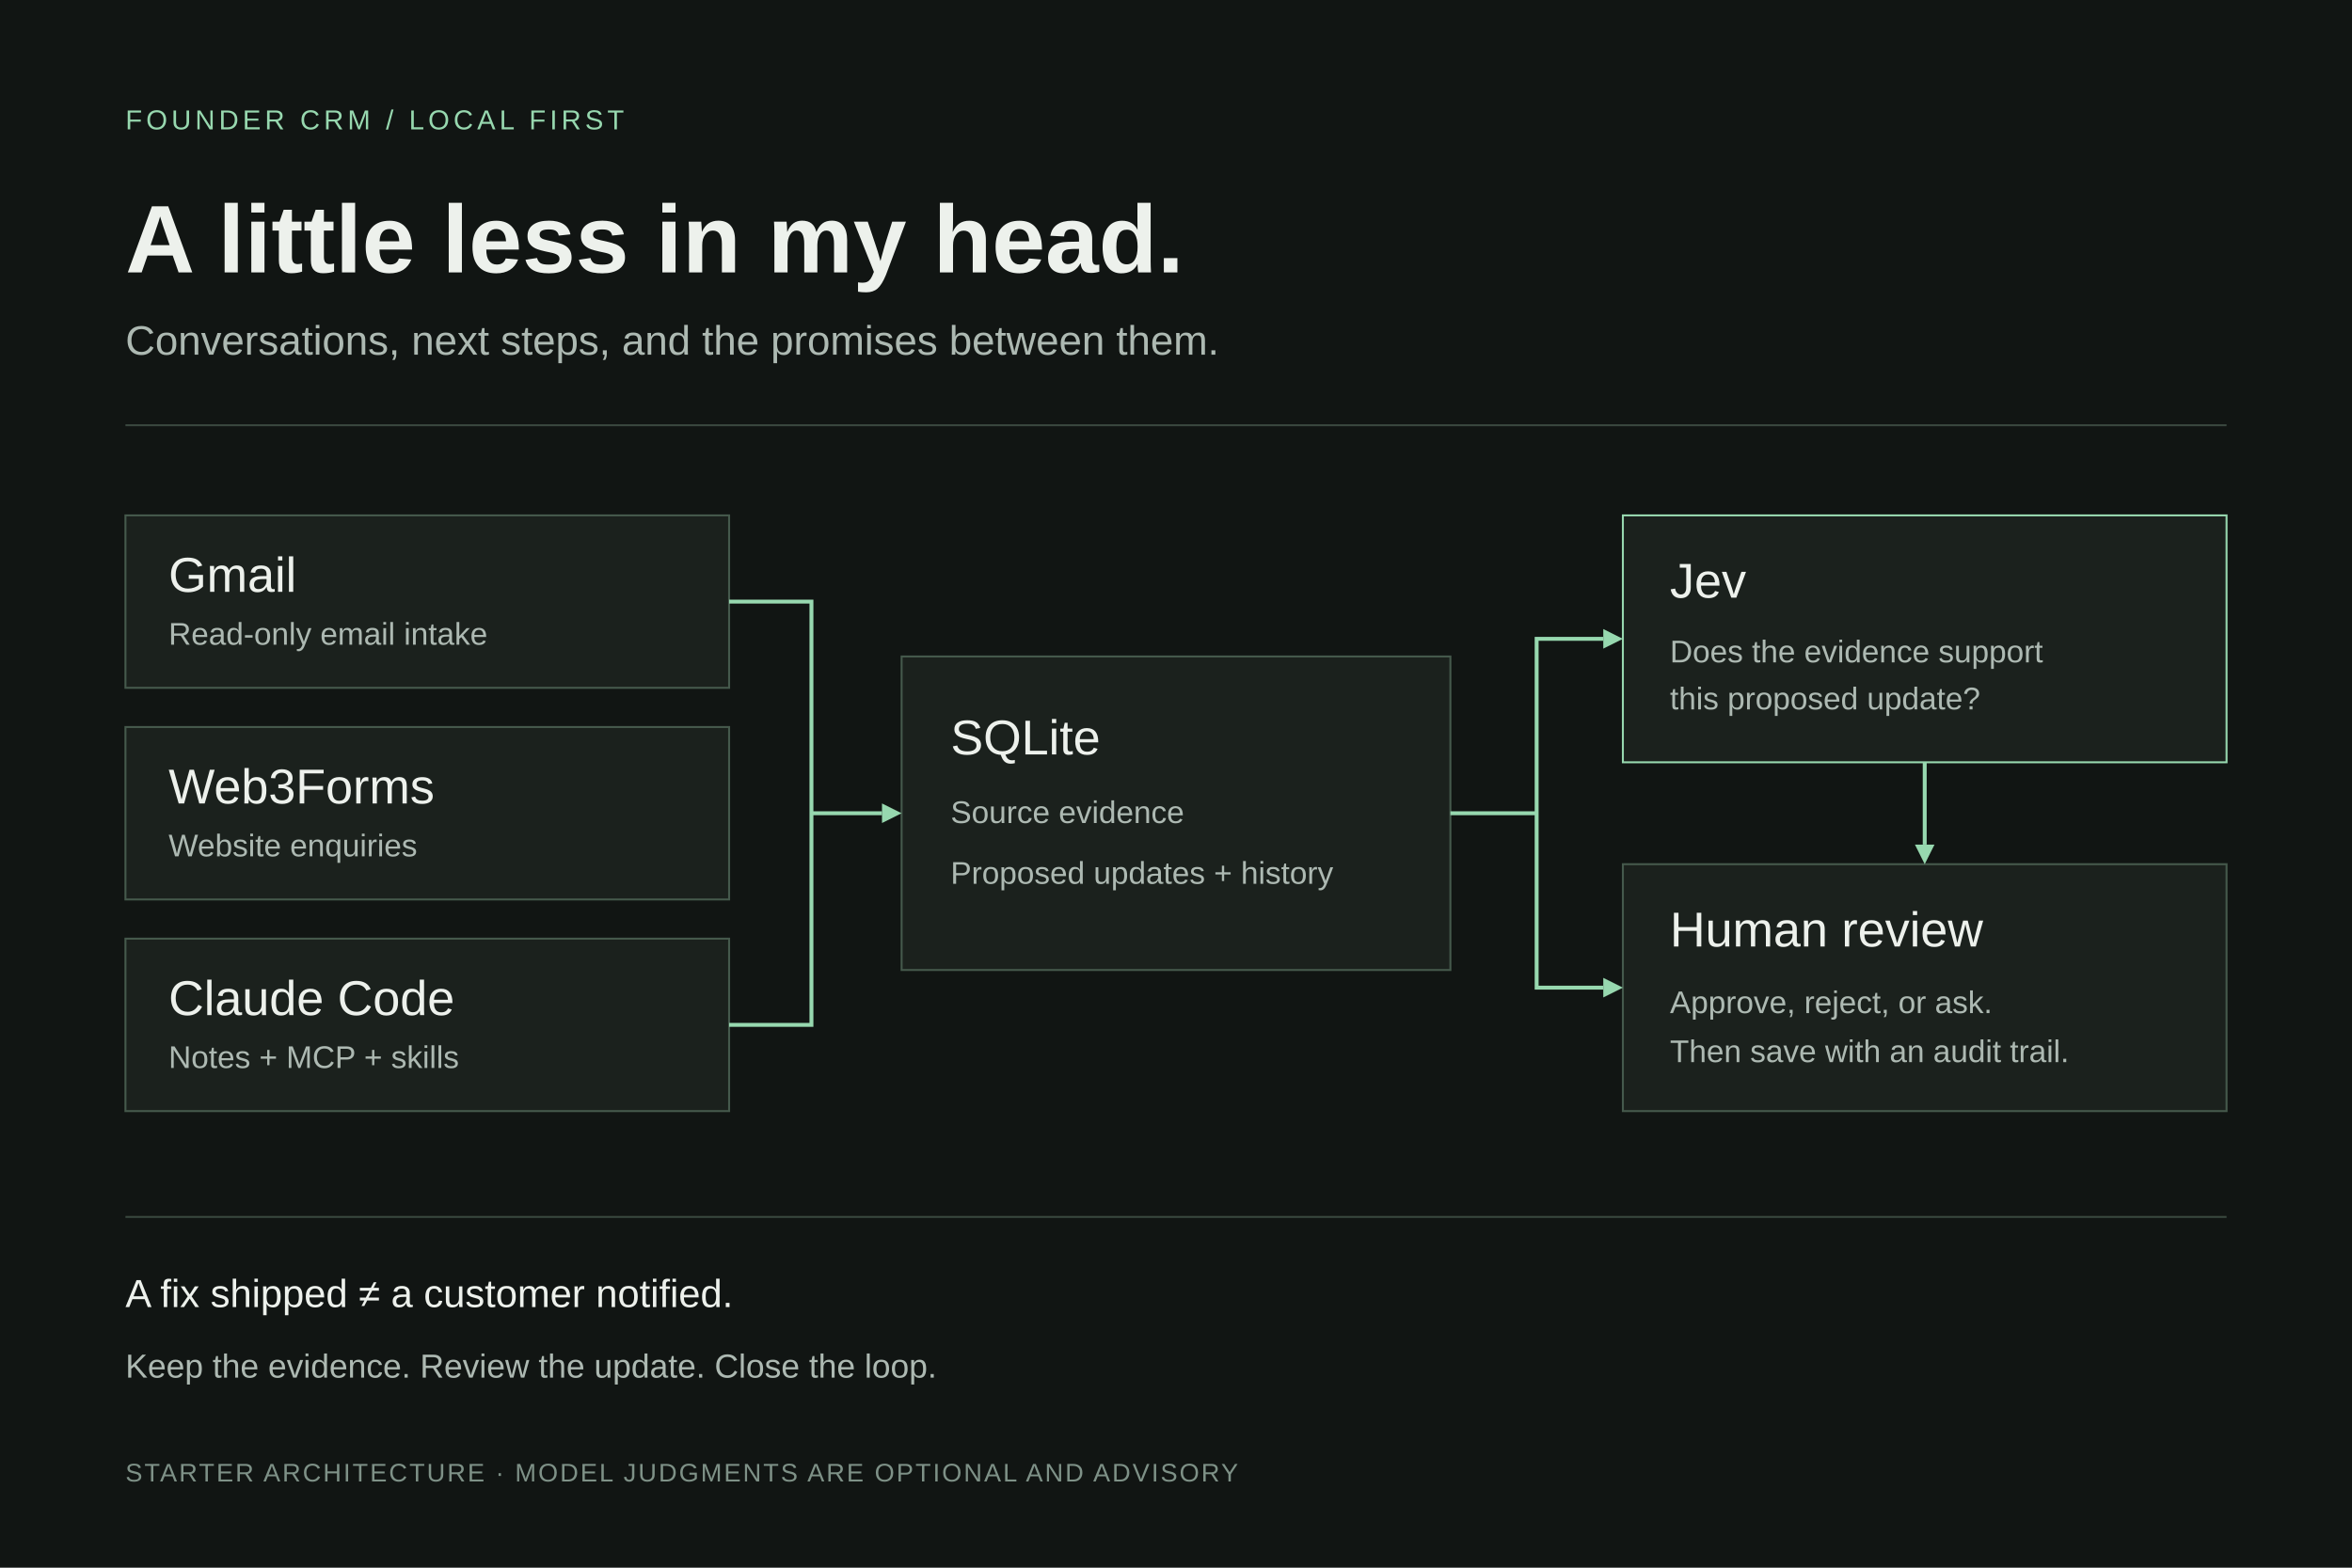
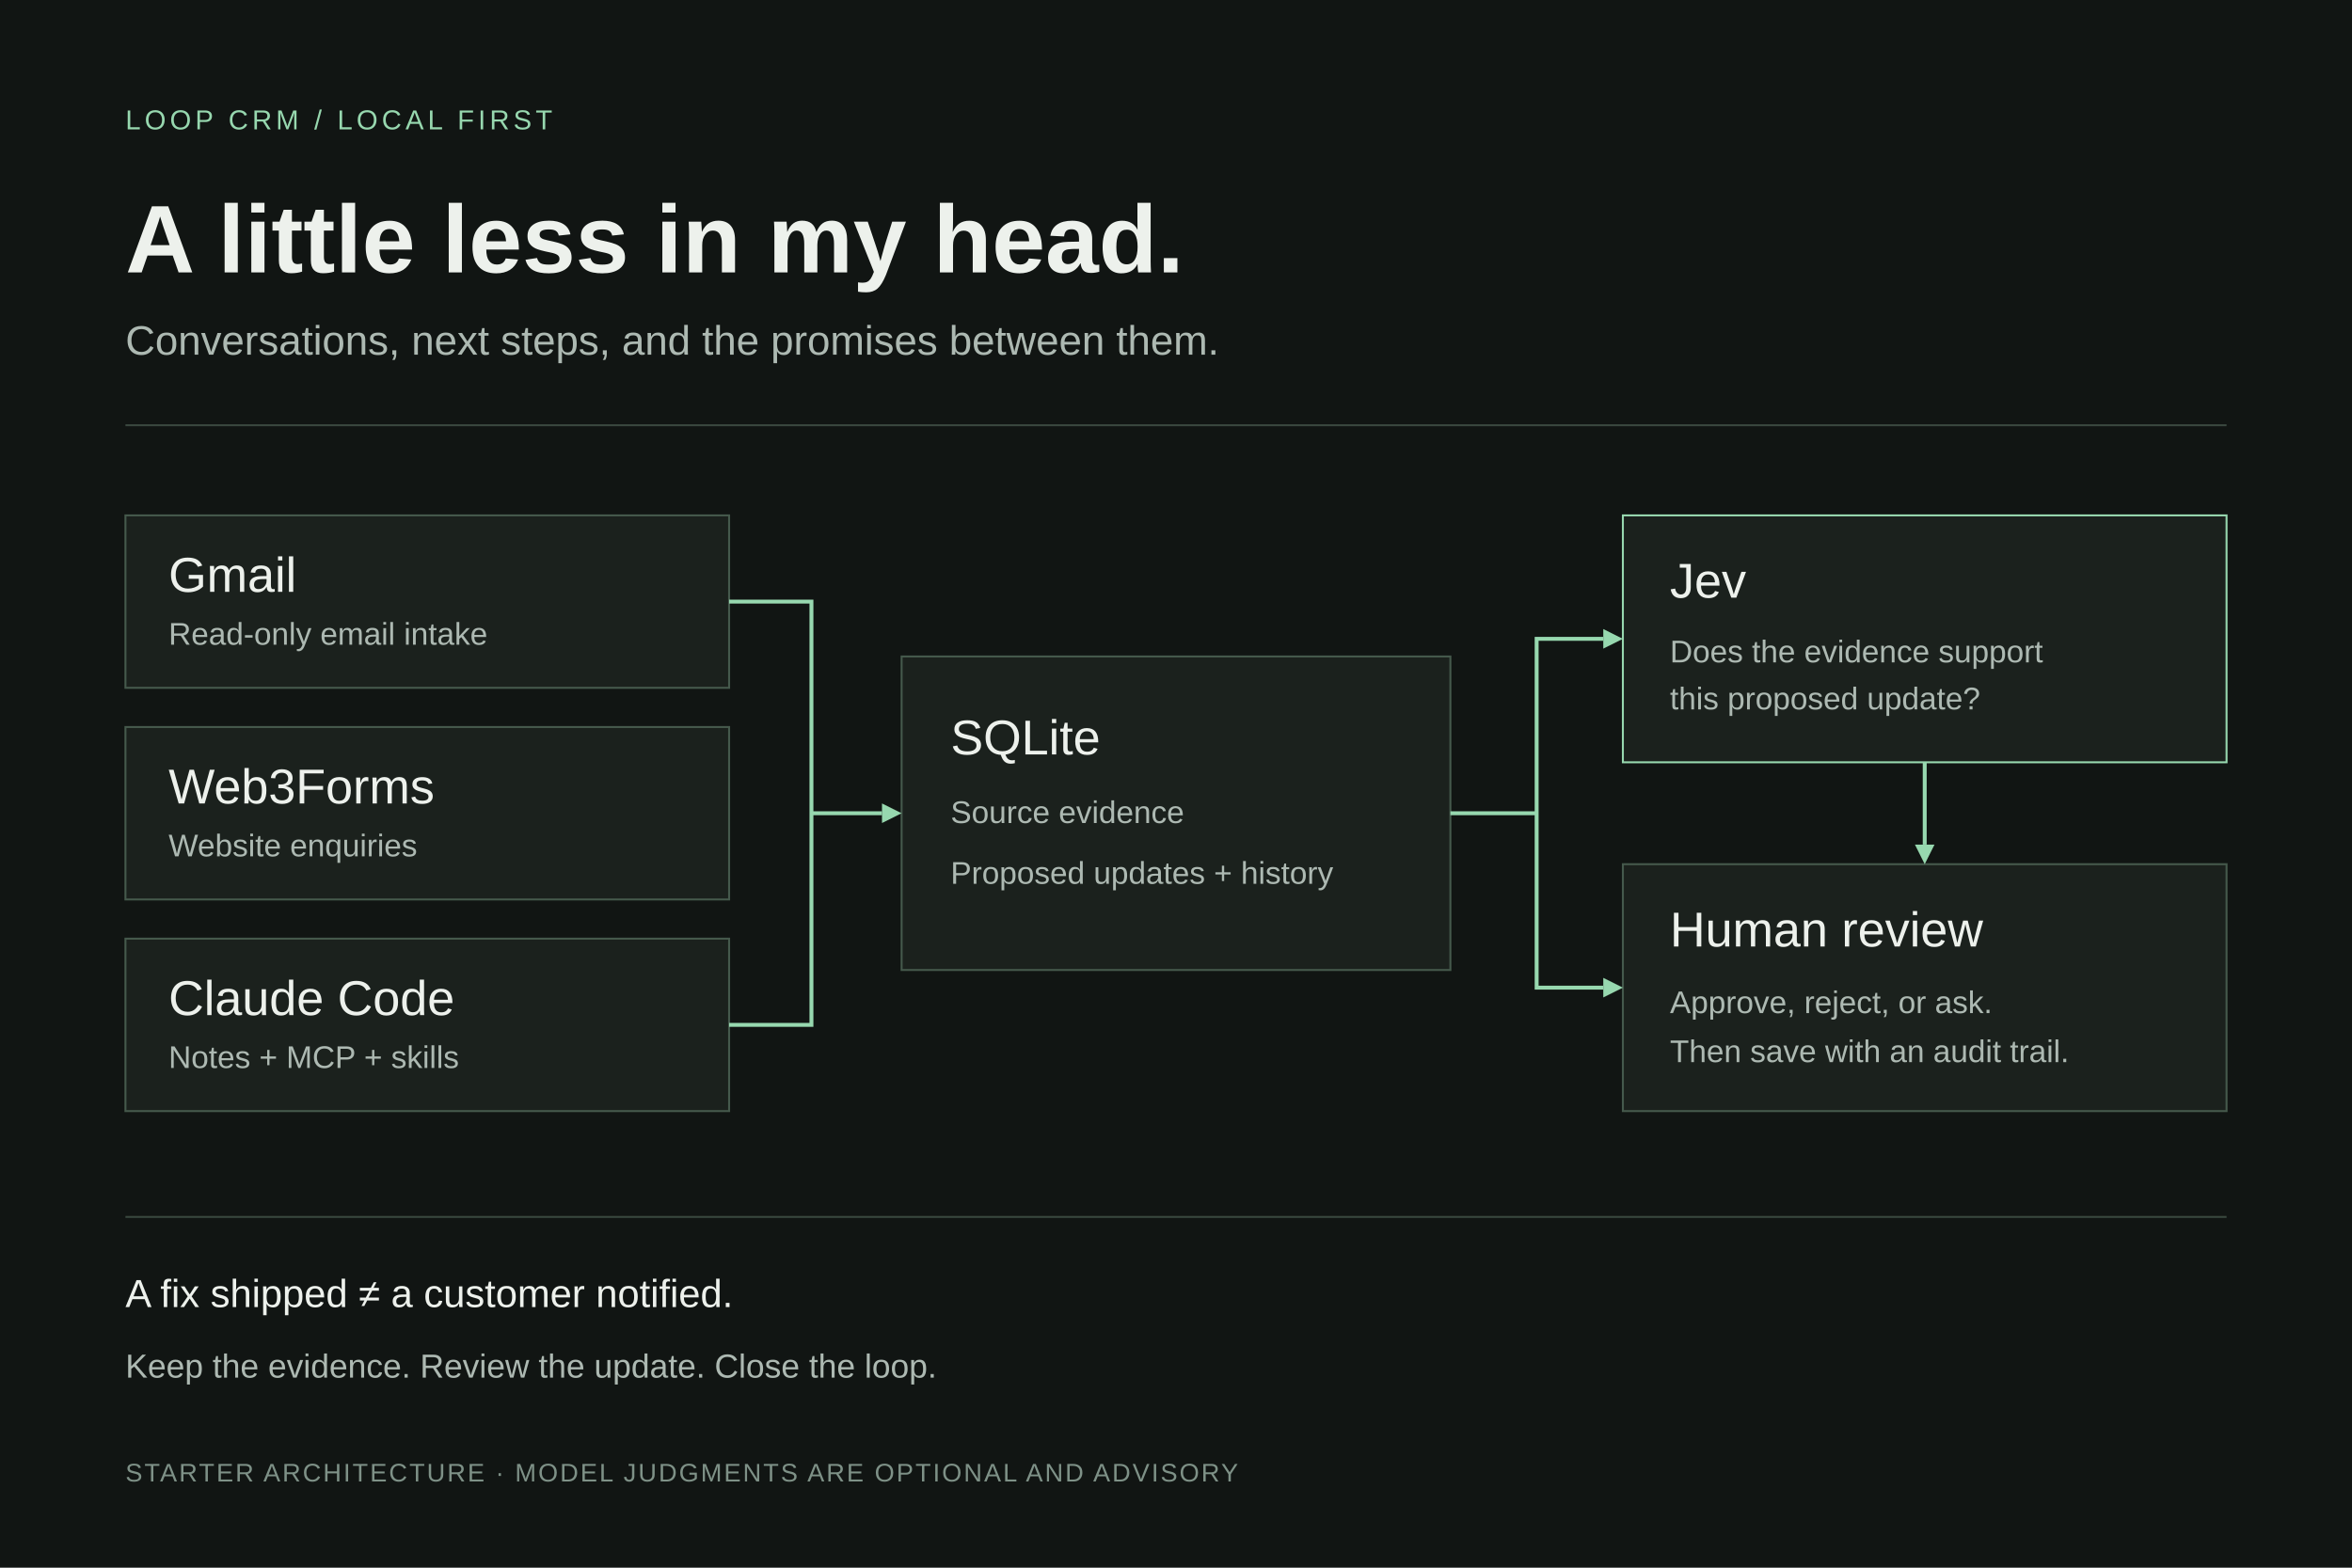
<svg xmlns="http://www.w3.org/2000/svg" width="1200" height="800" viewBox="0 0 1200 800">
  <rect width="1200" height="800" fill="#111513" />
  <g font-family="Arial, sans-serif" fill="#edf1ec">
-     <text x="64" y="66" fill="#97d8af" font-size="14" letter-spacing="2">FOUNDER CRM / LOCAL FIRST</text>
+     <text x="64" y="66" fill="#97d8af" font-size="14" letter-spacing="2">LOOP CRM / LOCAL FIRST</text>
    <text x="64" y="139" font-size="49" font-weight="600">A little less in my head.</text>
    <text x="64" y="181" font-size="21" fill="#adb9b2">Conversations, next steps, and the promises between them.</text>
    <path d="M64 217H1136" stroke="#39473e" />
    <g fill="#1b211d" stroke="#45594c">
      <rect x="64" y="263" width="308" height="88" />
      <rect x="64" y="371" width="308" height="88" />
      <rect x="64" y="479" width="308" height="88" />
      <rect x="460" y="335" width="280" height="160" />
      <rect x="828" y="263" width="308" height="126" stroke="#97d8af" />
      <rect x="828" y="441" width="308" height="126" />
    </g>
    <g stroke="#97d8af" fill="none" stroke-width="2">
      <path d="M372 307H414V523H372M414 415H450M740 415H784V326H818M784 415V504H818M982 389V431" />
    </g>
    <g fill="#97d8af">
      <path d="M450 410L460 415L450 420Z" />
      <path d="M818 321L828 326L818 331Z" />
      <path d="M818 499L828 504L818 509Z" />
      <path d="M977 431L982 441L987 431Z" />
    </g>
    <g font-size="25">
      <text x="86" y="302">Gmail</text>
      <text x="86" y="410">Web3Forms</text>
      <text x="86" y="518">Claude Code</text>
      <text x="485" y="385">SQLite</text>
      <text x="852" y="305">Jev</text>
      <text x="852" y="483">Human review</text>
    </g>
    <g font-size="16" fill="#adb9b2">
      <text x="86" y="329">Read-only email intake</text>
      <text x="86" y="437">Website enquiries</text>
      <text x="86" y="545">Notes + MCP + skills</text>
      <text x="485" y="420">Source evidence</text>
      <text x="485" y="451">Proposed updates + history</text>
      <text x="852" y="338">Does the evidence support</text>
      <text x="852" y="362">this proposed update?</text>
      <text x="852" y="517">Approve, reject, or ask.</text>
      <text x="852" y="542">Then save with an audit trail.</text>
    </g>
    <path d="M64 621H1136" stroke="#39473e" />
    <text x="64" y="667" font-size="20">A fix shipped ≠ a customer notified.</text>
    <text x="64" y="703" fill="#adb9b2" font-size="17">Keep the evidence. Review the update. Close the loop.</text>
    <text x="64" y="756" fill="#7e9187" font-size="13" letter-spacing="1">STARTER ARCHITECTURE · MODEL JUDGMENTS ARE OPTIONAL AND ADVISORY</text>
  </g>
</svg>
